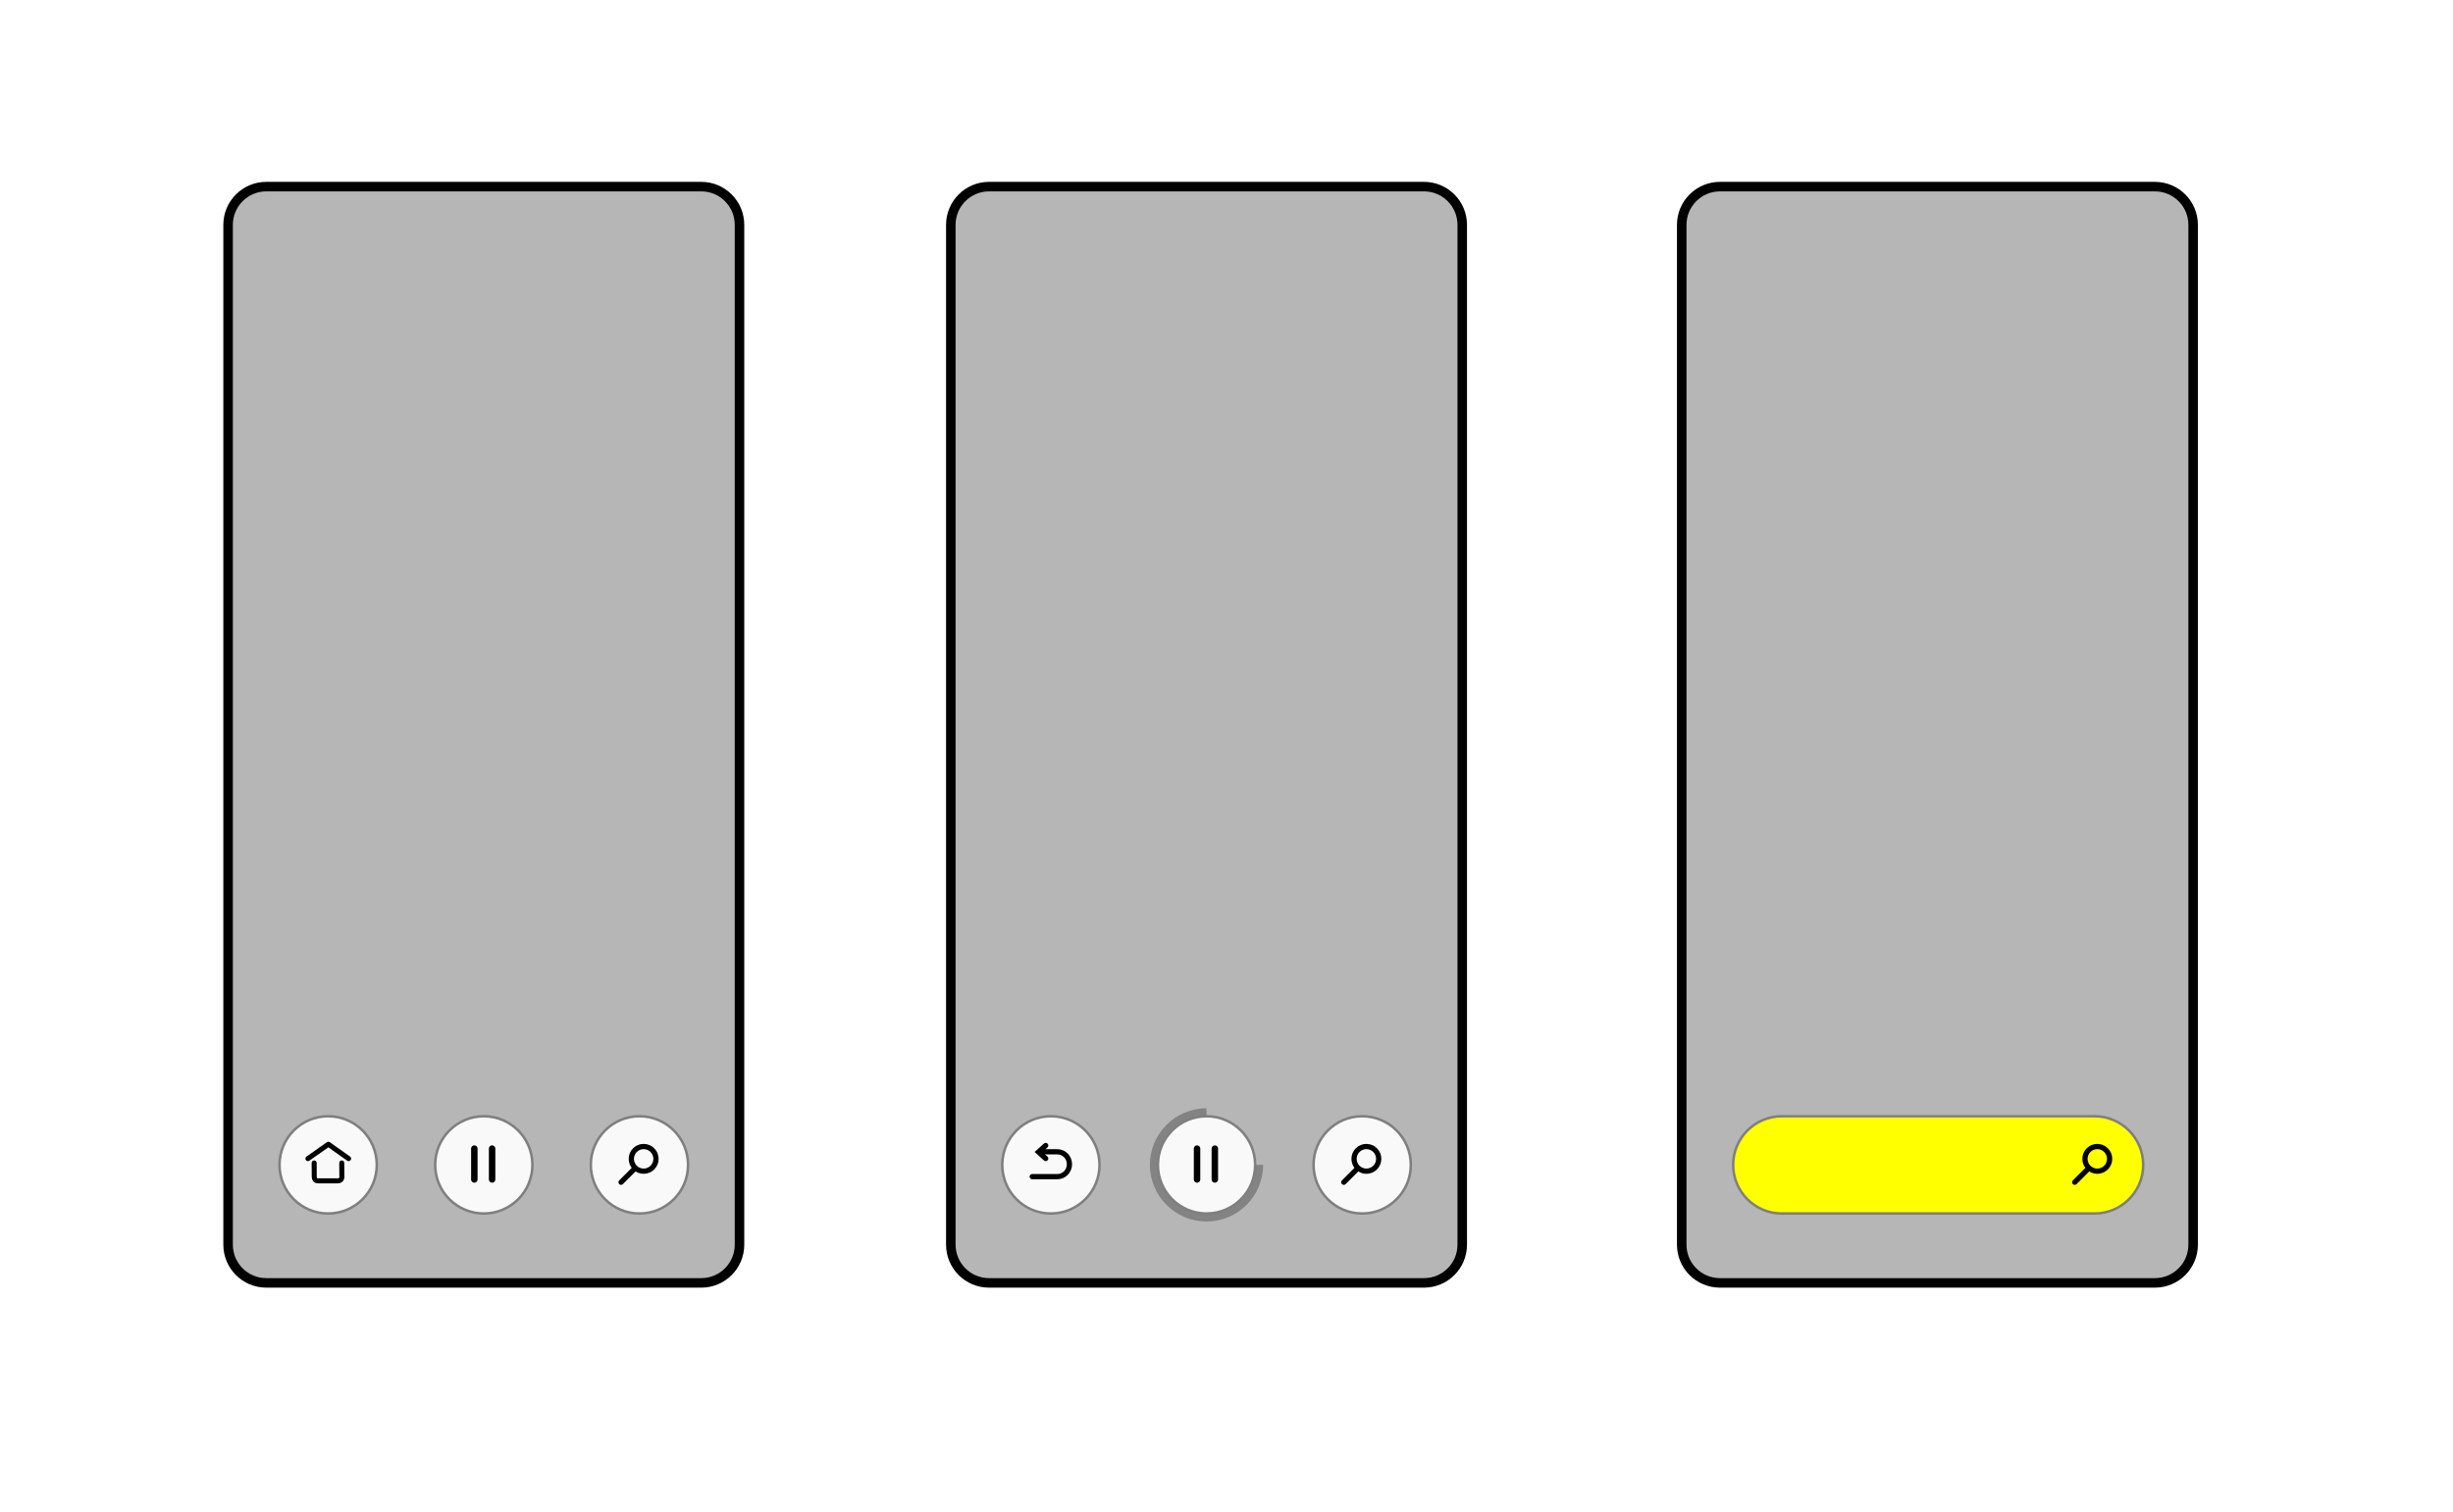
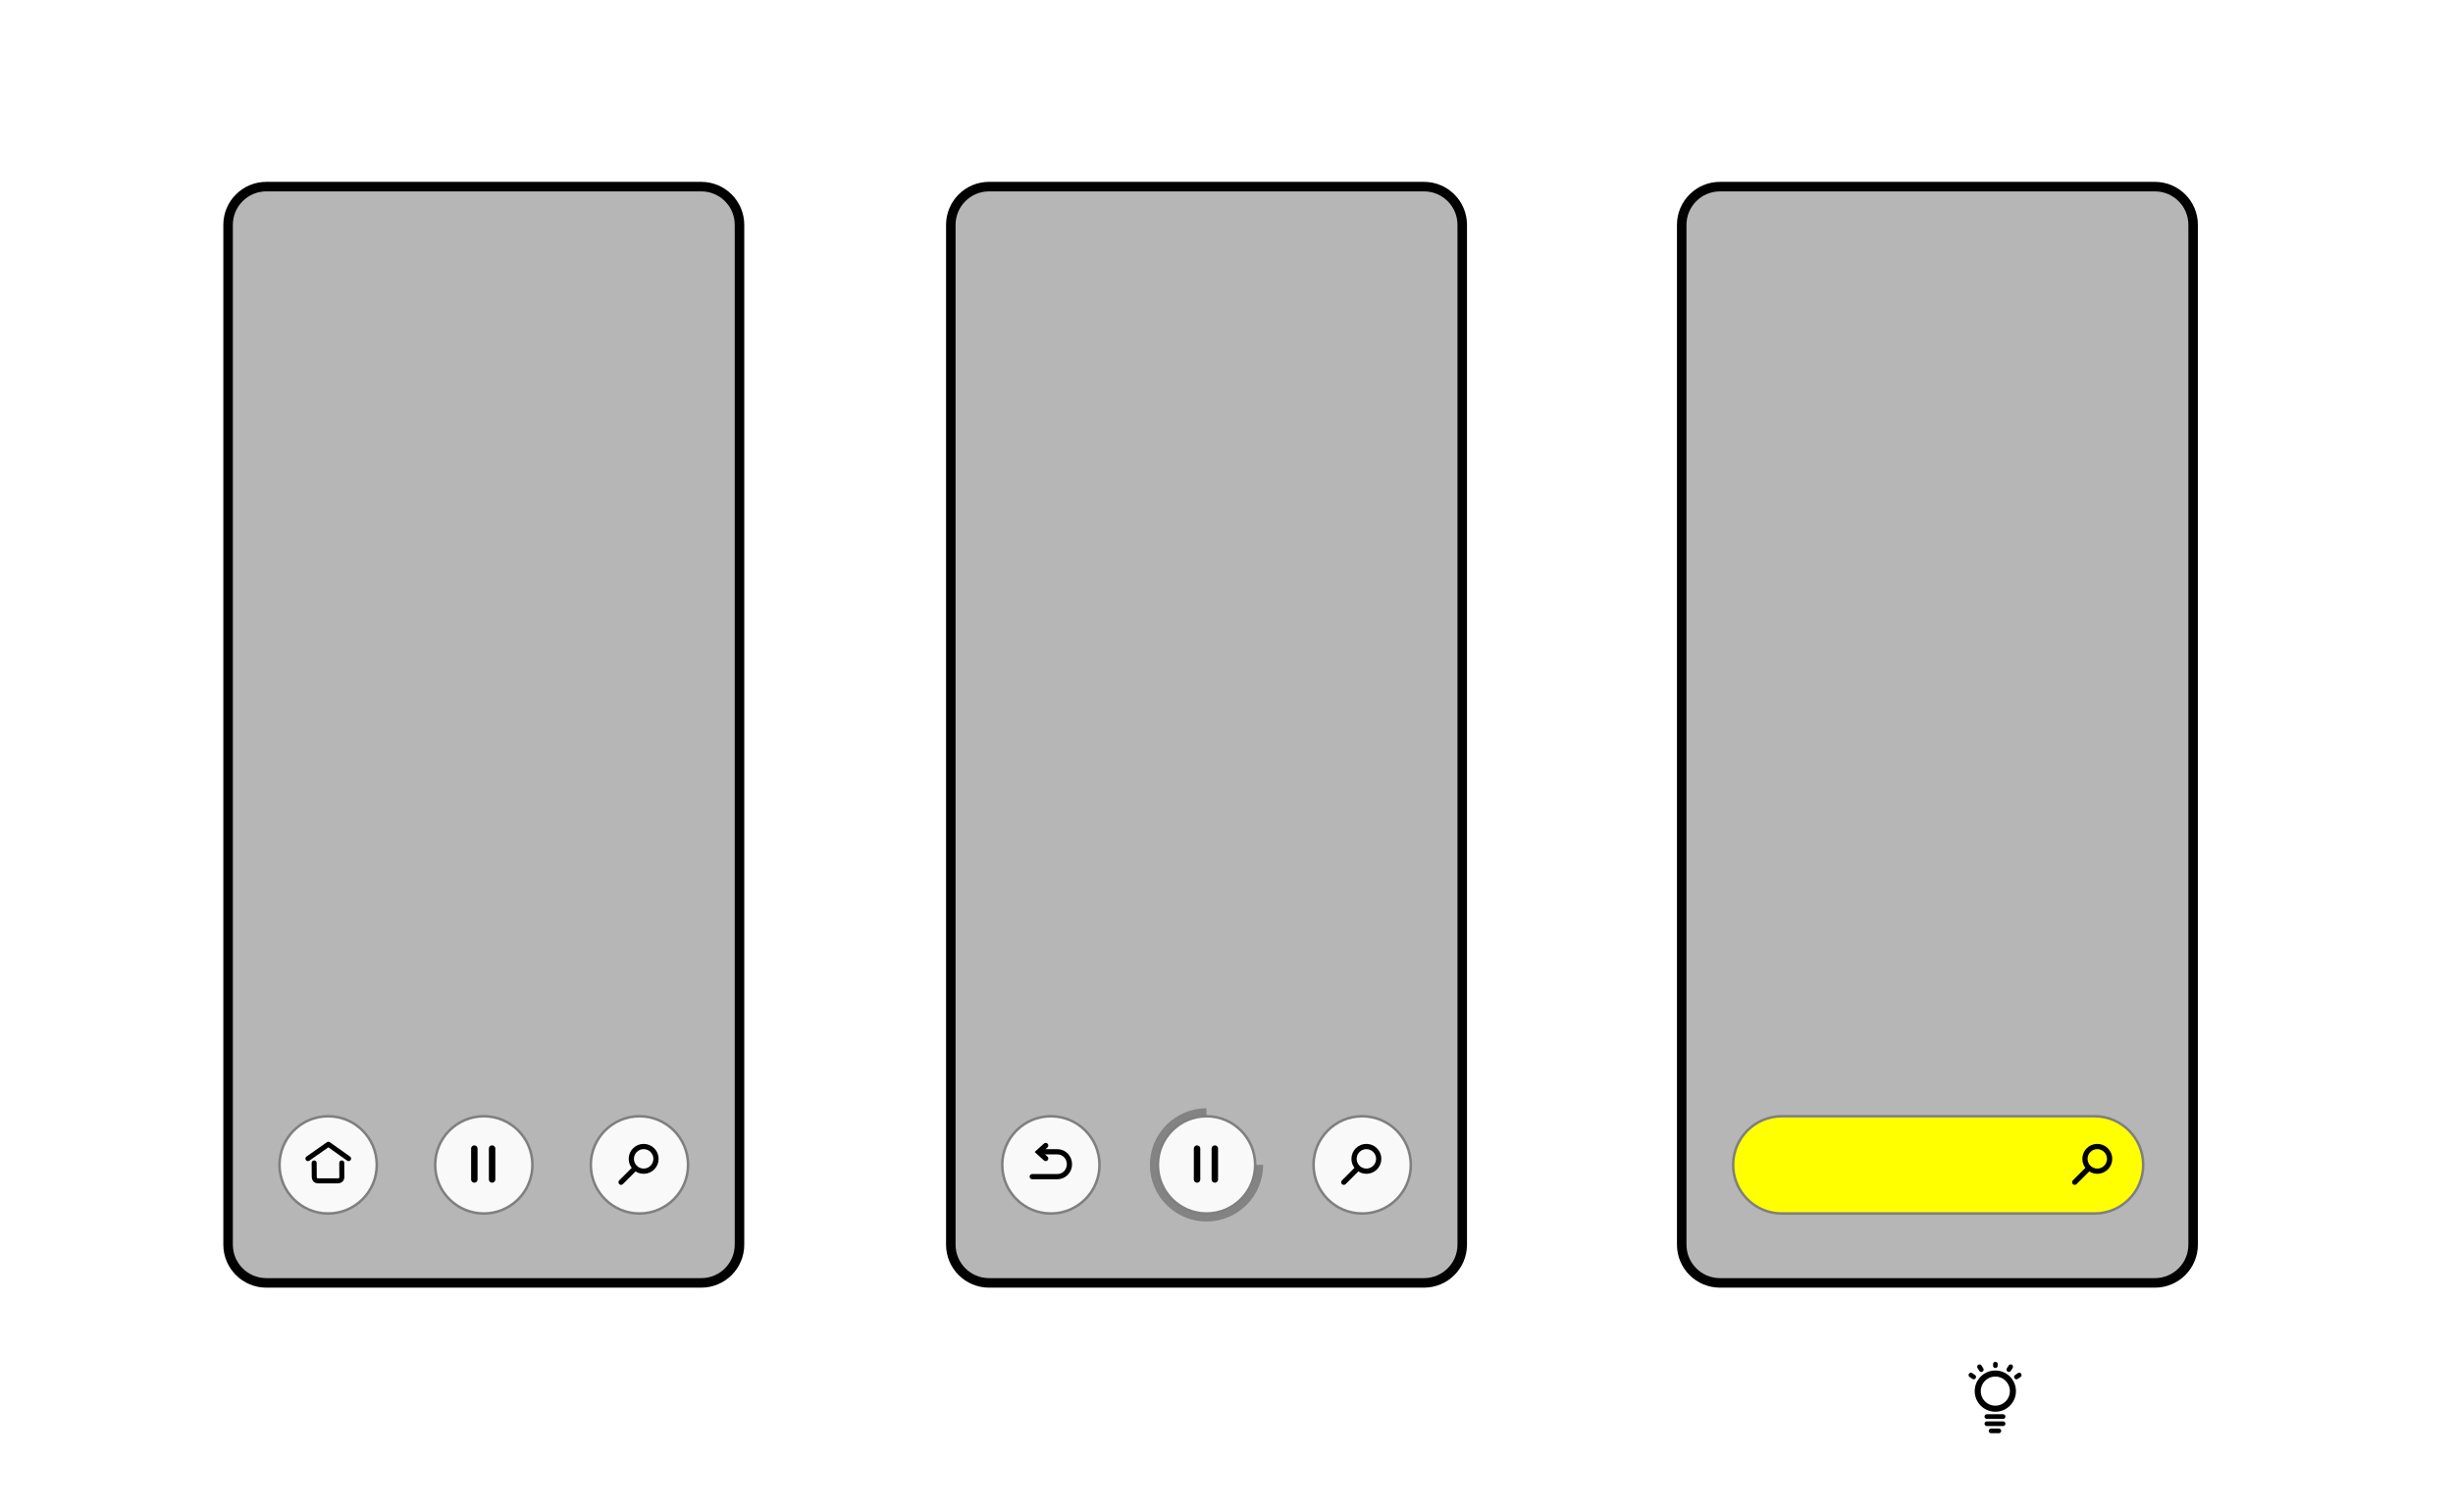
<svg xmlns="http://www.w3.org/2000/svg" width="484.93mm" height="298.892mm" viewBox="0 0 484.93 298.892" version="1.1" id="svg1">
  <defs id="defs1" />
  <g id="layer1" transform="translate(0,1.89172)">
    <rect style="fill:#b6b6b6;fill-opacity:1;stroke:#000000;stroke-width:3.765;stroke-dasharray:none;stroke-opacity:1;paint-order:stroke fill markers" id="rect23" width="99.219" height="214.842" x="188.907" y="37.834" ry="6.615" rx="6.615" transform="translate(0,-1.89172)" />
    <rect style="fill:#b6b6b6;fill-opacity:1;stroke:#000000;stroke-width:3.765;stroke-dasharray:none;stroke-opacity:1;paint-order:stroke fill markers" id="rect1" width="99.219" height="214.842" x="46.032" y="37.834" ry="6.615" rx="6.615" transform="translate(0,-1.89172)" />
    <g id="g11" transform="translate(1.325174)">
      <g id="g4">
        <circle style="fill:#f9f9f9;stroke:#7f7f7f;stroke-width:1;stroke-dasharray:none;stroke-opacity:1;paint-order:stroke fill markers" id="path1" cx="125.087" cy="228.396" r="9.364" />
        <g id="g3" style="stroke-width:1.4;stroke-dasharray:none" transform="matrix(0.862911,0,0,0.862911,17.1233,31.29695)">
          <circle style="fill:none;stroke:#000000;stroke-width:1.2;stroke-dasharray:none;stroke-opacity:1;paint-order:stroke fill markers" id="path2" cx="126.079" cy="227.032" r="2.827" />
          <path style="fill:none;stroke:#000000;stroke-width:1.2;stroke-linecap:round;stroke-linejoin:miter;stroke-dasharray:none;stroke-opacity:1" d="m 123.967,229.327 -3.061,3.061" id="path3" />
        </g>
      </g>
      <g id="g6" transform="translate(-30.77066)">
        <circle style="fill:#f9f9f9;stroke:#7f7f7f;stroke-width:1;stroke-dasharray:none;stroke-opacity:1;paint-order:stroke fill markers" id="circle4" cx="125.087" cy="228.396" r="9.364" />
        <g id="g7" style="stroke-width:1.4;stroke-dasharray:none">
          <path style="fill:none;stroke:#000000;stroke-width:1.274;stroke-linecap:round;stroke-linejoin:miter;stroke-dasharray:none;stroke-opacity:1" d="m 123.214,225.178 v 6.1" id="path6" />
          <path style="fill:none;stroke:#000000;stroke-width:1.274;stroke-linecap:round;stroke-linejoin:miter;stroke-dasharray:none;stroke-opacity:1" d="m 126.73,225.178 v 6.1" id="path7" />
        </g>
      </g>
      <g id="g10" transform="translate(-61.54132)">
        <circle style="fill:#f9f9f9;stroke:#7f7f7f;stroke-width:1;stroke-dasharray:none;stroke-opacity:1;paint-order:stroke fill markers" id="circle7" cx="125.087" cy="228.396" r="9.364" />
        <g id="g32">
          <path id="rect31" style="fill:none;stroke:#000000;stroke-width:0.991;stroke-linecap:round;paint-order:stroke fill markers" d="m 127.779,228.013 0.02,2.761 c 0.003,0.49 -0.333,0.776 -0.722,0.776 h -4.053 c -0.389,0 -0.68,-0.286 -0.683,-0.776 l -0.02,-2.761" />
          <path style="fill:none;stroke:#000000;stroke-width:0.991;stroke-linecap:round;stroke-linejoin:round;stroke-dasharray:none;stroke-opacity:1" d="m 121.09,227.155 4.043,-2.837 3.995,2.837" id="path32" />
        </g>
      </g>
    </g>
    <g id="g31" transform="translate(144.2002)">
      <g id="g25">
        <circle style="fill:#f9f9f9;stroke:#7f7f7f;stroke-width:1;stroke-dasharray:none;stroke-opacity:1;paint-order:stroke fill markers" id="circle23" cx="125.087" cy="228.396" r="9.364" />
        <g id="g24" style="stroke-width:1.4;stroke-dasharray:none" transform="matrix(0.862911,0,0,0.862911,17.1233,31.29695)">
          <circle style="fill:none;stroke:#000000;stroke-width:1.2;stroke-dasharray:none;stroke-opacity:1;paint-order:stroke fill markers" id="circle24" cx="126.079" cy="227.032" r="2.827" />
          <path style="fill:none;stroke:#000000;stroke-width:1.2;stroke-linecap:round;stroke-linejoin:miter;stroke-dasharray:none;stroke-opacity:1" d="m 123.967,229.327 -3.061,3.061" id="path24" />
        </g>
      </g>
      <g id="g35" transform="translate(-30.77066)" style="display:inline">
        <path style="fill:#838383;fill-opacity:1;stroke:none;stroke-width:1.195;stroke-dasharray:none;stroke-opacity:1;paint-order:stroke fill markers" id="circle32" d="m 136.277,228.396 a 11.191,11.191 0 0 1 -11.187,11.191 11.191,11.191 0 0 1 -11.195,-11.183 11.191,11.191 0 0 1 11.179,-11.199 l 0.012,11.191 z" />
      </g>
      <g id="g27" transform="translate(-30.77066)" style="display:inline">
        <circle style="fill:#f9f9f9;stroke:#7f7f7f;stroke-width:1;stroke-dasharray:none;stroke-opacity:1;paint-order:stroke fill markers" id="circle25" cx="125.087" cy="228.396" r="9.364" />
        <g id="g26" style="display:inline;stroke-width:1.4;stroke-dasharray:none">
          <path style="fill:none;stroke:#000000;stroke-width:1.274;stroke-linecap:round;stroke-linejoin:miter;stroke-dasharray:none;stroke-opacity:1" d="m 123.214,225.178 v 6.1" id="path25" />
          <path style="fill:none;stroke:#000000;stroke-width:1.274;stroke-linecap:round;stroke-linejoin:miter;stroke-dasharray:none;stroke-opacity:1" d="m 126.73,225.178 v 6.1" id="path26" />
        </g>
      </g>
      <g id="g30" transform="translate(-61.54132)">
        <circle style="fill:#f9f9f9;stroke:#7f7f7f;stroke-width:1;stroke-dasharray:none;stroke-opacity:1;paint-order:stroke fill markers" id="circle27" cx="125.087" cy="228.396" r="9.364" />
        <g id="g29" style="display:inline;opacity:1" transform="translate(0.6130886,-1.950737)">
          <g id="g28" transform="matrix(0.8986506,0,0,0.8986506,12.6147,23.05662)">
            <path style="baseline-shift:baseline;display:inline;overflow:visible;fill:none;stroke:#000000;stroke-width:1.147;stroke-linecap:round;stroke-dasharray:none;stroke-opacity:1;paint-order:stroke fill markers;enable-background:accumulate;stop-color:#000000;stop-opacity:1" d="m 122.214,227.789 h 3.704 c 1.464,0 2.643,1.219 2.643,2.733 0,1.514 -1.179,2.733 -2.643,2.733 h -5.543" id="path27" />
            <path style="fill:none;stroke:#000000;stroke-width:1.147;stroke-linecap:round;stroke-linejoin:miter;stroke-dasharray:none;stroke-opacity:1" d="m 123.335,226.404 -1.582,1.428 1.582,1.428" id="path28" />
          </g>
        </g>
      </g>
    </g>
    <rect style="fill:#b6b6b6;fill-opacity:1;stroke:#000000;stroke-width:3.765;stroke-dasharray:none;stroke-opacity:1;paint-order:stroke fill markers" id="rect2" width="99.219" height="214.842" x="333.398" y="35.943" ry="6.615" rx="6.615" />
    <g id="g15" transform="translate(288.6911)">
      <g id="g14" transform="translate(-61.54131)">
        <path id="circle12" style="fill:#ffff00;stroke:#7f7f7f;paint-order:stroke fill markers" d="m 125.087,237.76 c -5.171,0 -9.364,-4.192 -9.364,-9.364 0,-5.171 4.192,-9.364 9.364,-9.364 l 61.837,0 c 5.171,0 9.364,4.192 9.364,9.364 0,5.171 -4.192,9.364 -9.364,9.364 z" />
      </g>
      <g id="g8">
        <g id="g5" style="stroke-width:1.4;stroke-dasharray:none" transform="matrix(0.862911,0,0,0.862911,17.1233,31.29695)">
          <circle style="fill:none;stroke:#000000;stroke-width:1.2;stroke-dasharray:none;stroke-opacity:1;paint-order:stroke fill markers" id="circle3" cx="126.079" cy="227.032" r="2.827" />
          <path style="fill:none;stroke:#000000;stroke-width:1.2;stroke-linecap:round;stroke-linejoin:miter;stroke-dasharray:none;stroke-opacity:1" d="m 123.967,229.327 -3.061,3.061" id="path4" />
        </g>
      </g>
    </g>
+     <g id="g19" style="display:inline">
+       <circle style="fill:none;fill-opacity:1;stroke:#000000;stroke-width:1.2;stroke-linecap:round;stroke-linejoin:round;stroke-dasharray:none;stroke-opacity:1;paint-order:stroke fill markers" id="path16" cx="394.453" cy="273.122" r="3.477" />
+       <path style="fill:none;stroke:#000000;stroke-width:0.922;stroke-linecap:round;stroke-linejoin:miter;stroke-dasharray:none;stroke-opacity:1" d="m 392.781,278.152 h 3.206" id="path17" />
+       <path style="fill:none;stroke:#000000;stroke-width:0.922;stroke-linecap:round;stroke-linejoin:miter;stroke-dasharray:none;stroke-opacity:1" d="m 392.781,279.567 h 3.206" id="path18" />
+       <path style="fill:none;stroke:#000000;stroke-width:0.922;stroke-linecap:round;stroke-linejoin:miter;stroke-dasharray:none;stroke-opacity:1" d="m 393.612,280.981 h 1.543" id="path19" />
+       <path style="fill:none;stroke:#000000;stroke-width:0.922;stroke-linecap:round;stroke-linejoin:miter;stroke-dasharray:none;stroke-opacity:1" d="m 398.624,270.323 0.557,-0.379" id="path21" />
+       <path style="fill:none;stroke:#000000;stroke-width:0.922;stroke-linecap:round;stroke-linejoin:miter;stroke-dasharray:none;stroke-opacity:1" d="m 397.123,268.874 0.359,-0.57" id="path22" />
+       <path style="fill:none;stroke:#000000;stroke-width:0.922;stroke-linecap:round;stroke-linejoin:miter;stroke-dasharray:none;stroke-opacity:1" d="m 390.181,270.323 -0.557,-0.379" id="path23" />
+       <path style="fill:none;stroke:#000000;stroke-width:0.922;stroke-linecap:round;stroke-linejoin:miter;stroke-dasharray:none;stroke-opacity:1" d="m 391.682,268.874 -0.359,-0.57" id="path29" />
+       <path style="fill:none;stroke:#000000;stroke-width:0.922;stroke-linecap:round;stroke-linejoin:miter;stroke-dasharray:none;stroke-opacity:1" d="m 394.462,268.089 0.008,-0.299" id="path30" />
+     </g>
  </g>
</svg>
